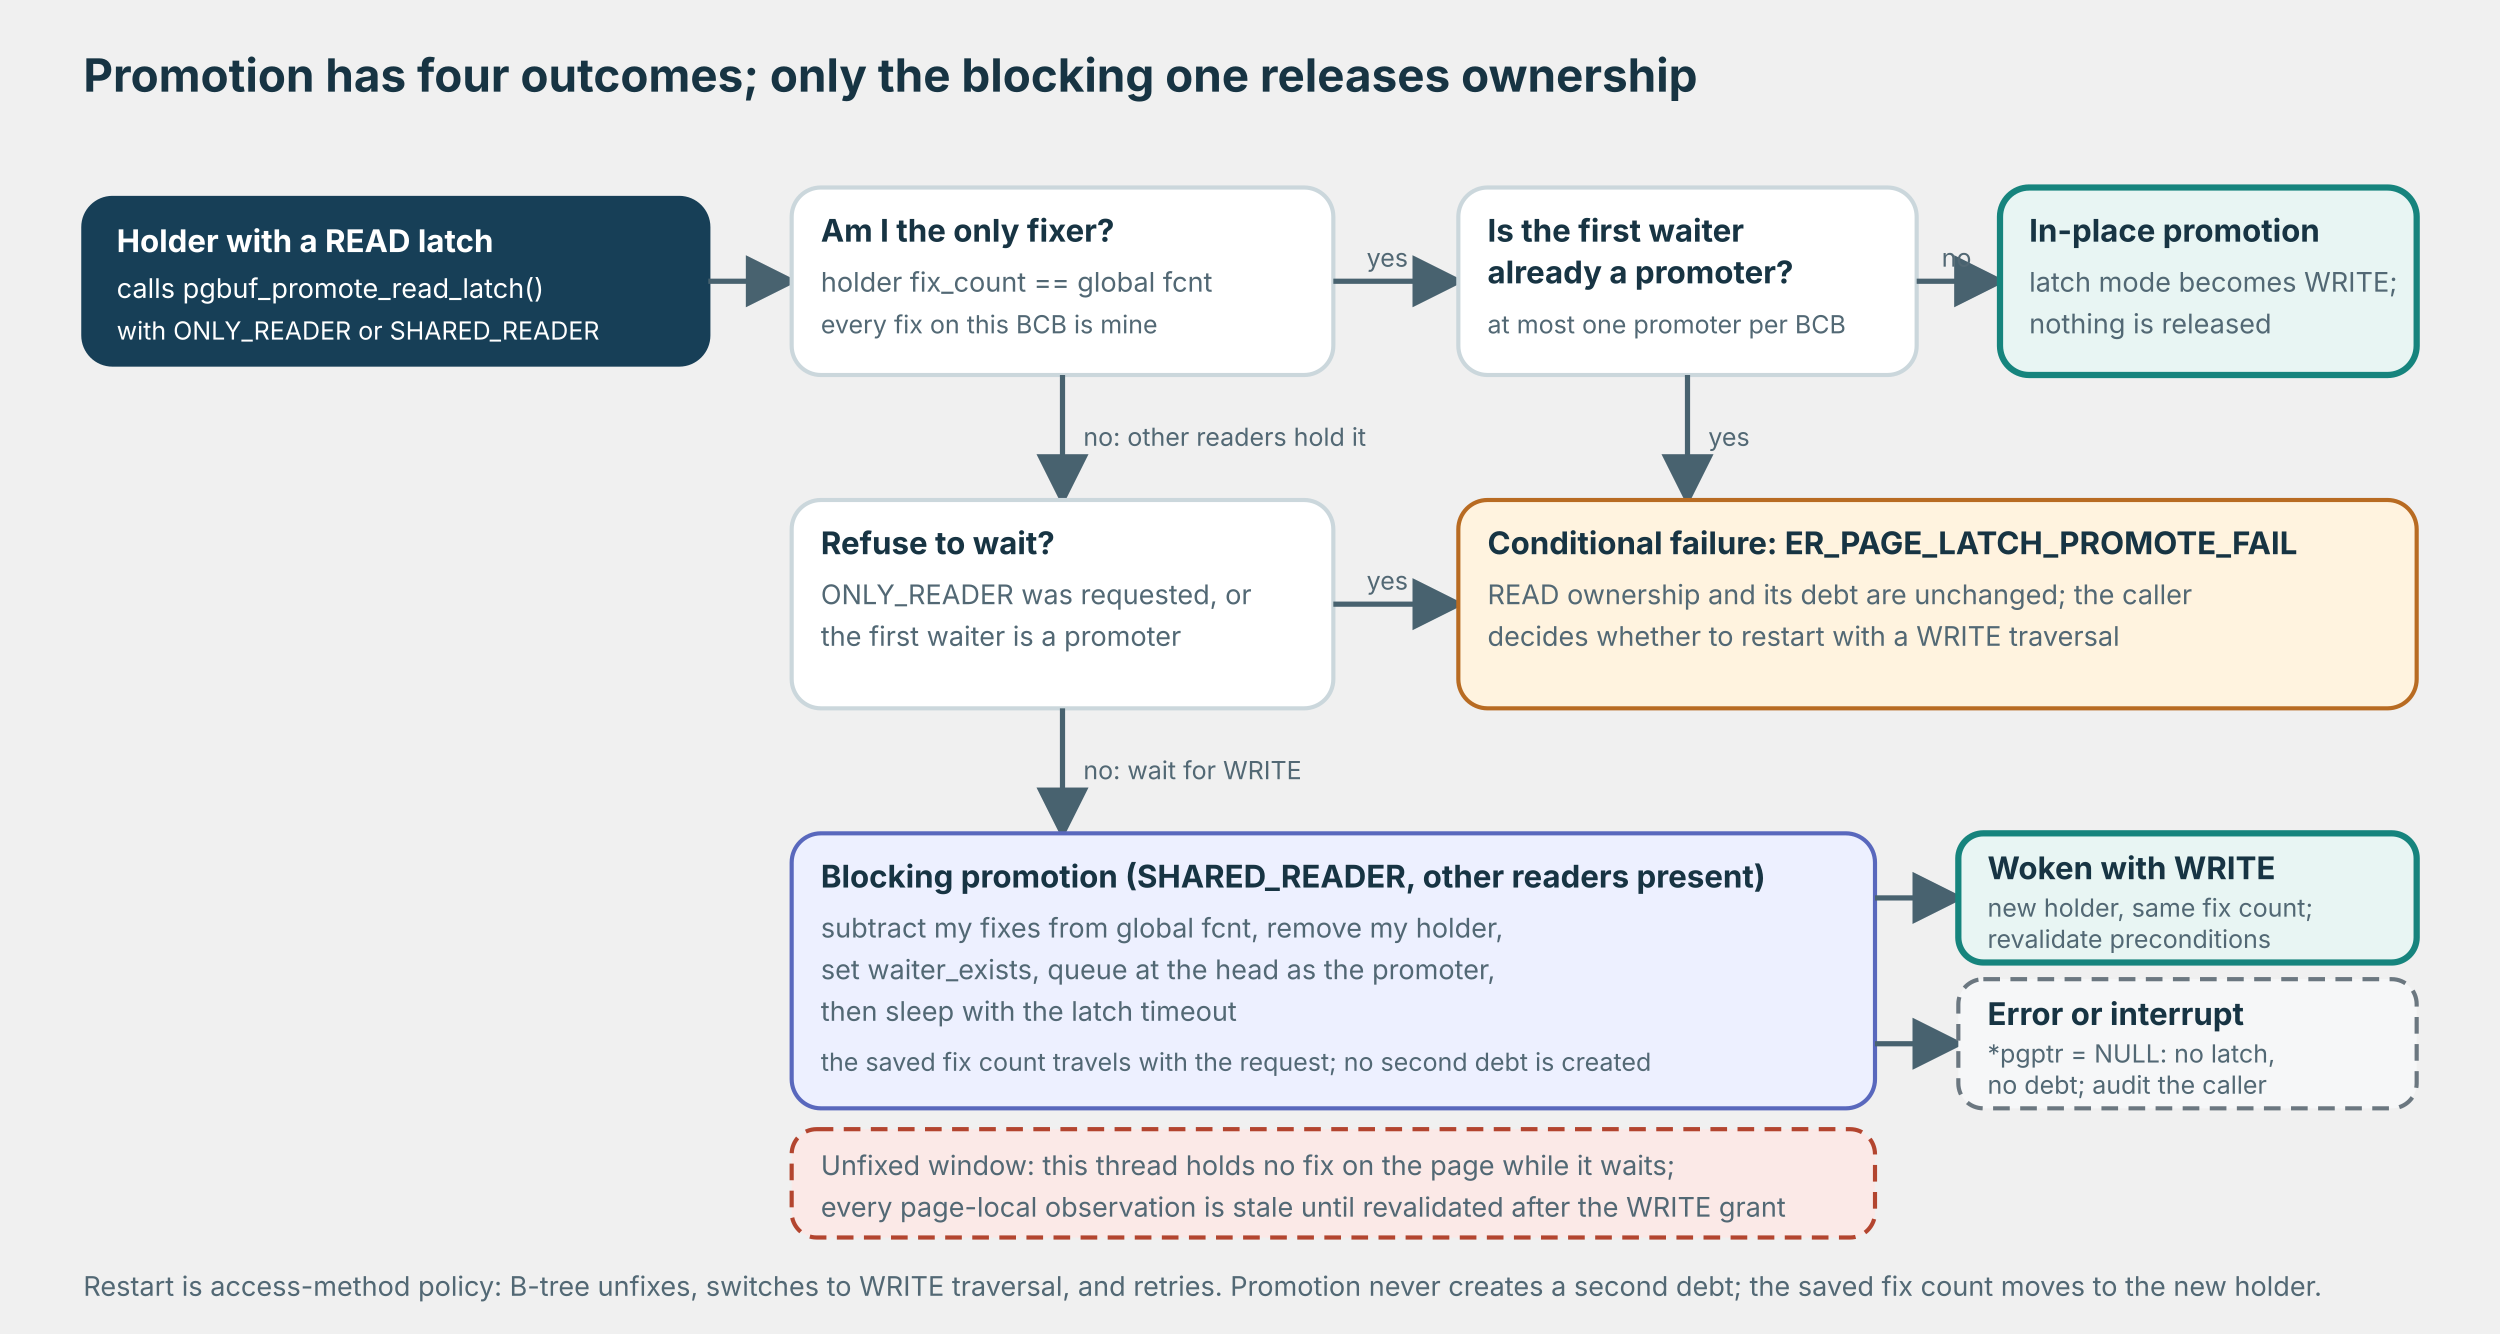
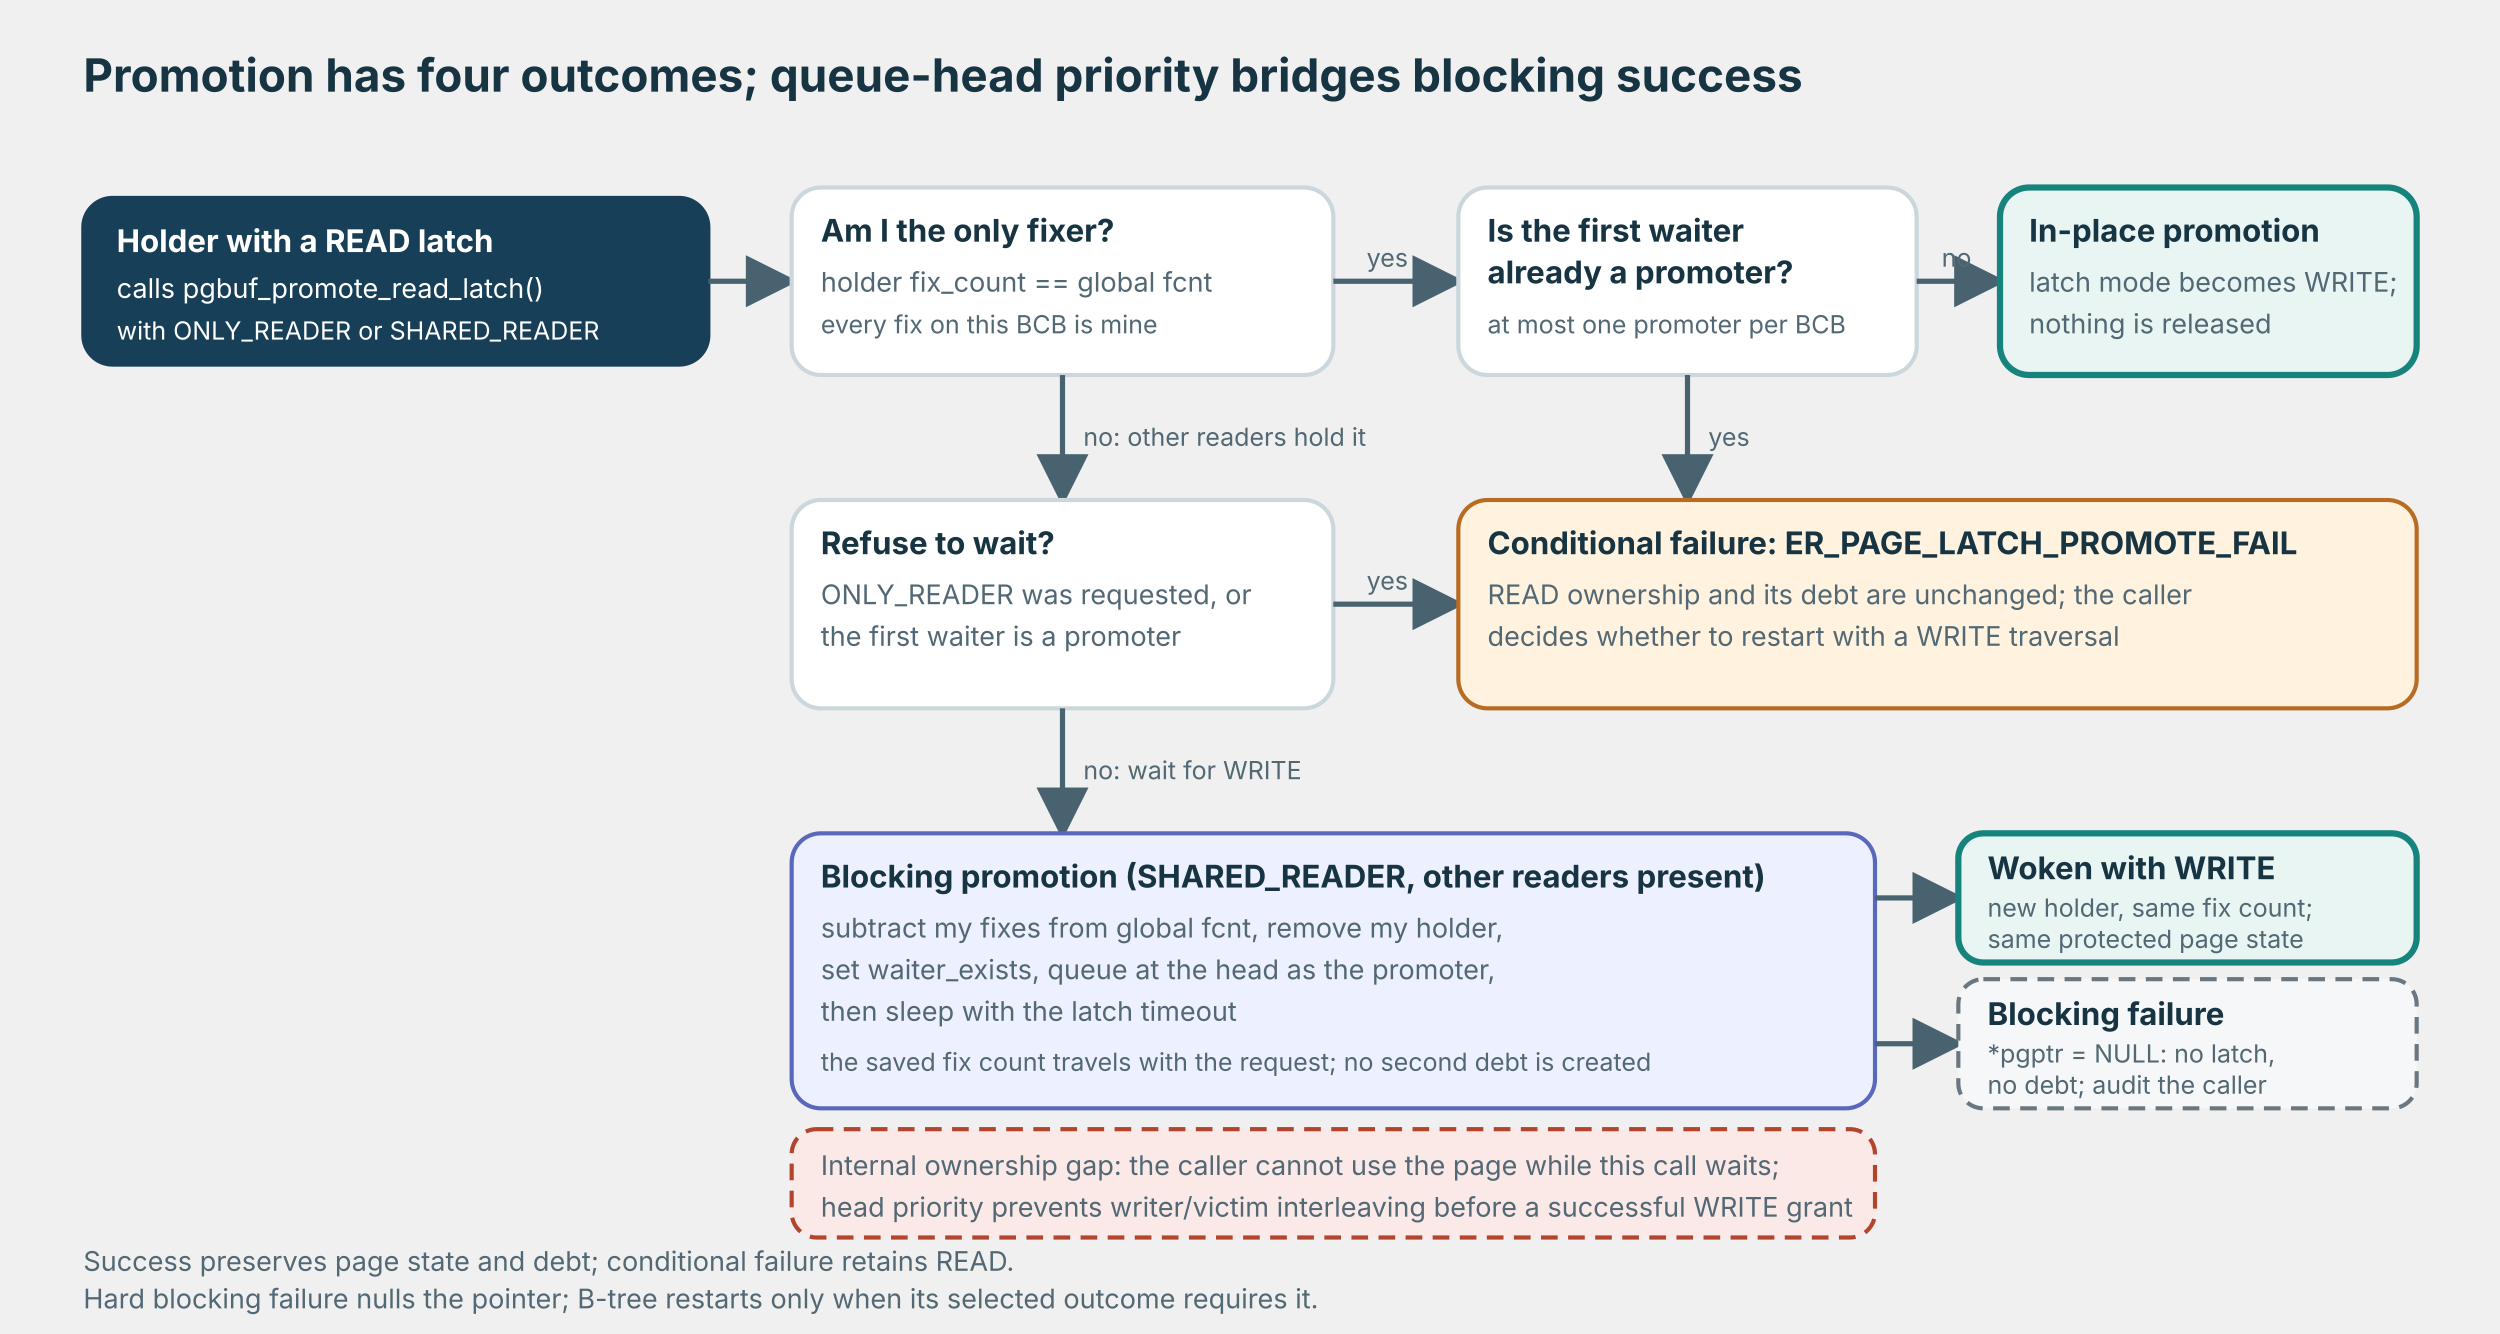
<svg xmlns="http://www.w3.org/2000/svg" width="1200" height="640" viewBox="0 0 1200 640" role="img" aria-labelledby="title desc">
  <defs>
    <marker id="arrow" markerWidth="10" markerHeight="10" refX="8" refY="5" orient="auto">
      <path d="M0,0 L10,5 L0,10 z" fill="#48626f" />
    </marker>
    <style>
      .start{fill:#173f57;stroke:#173f57;stroke-width:2}.step{fill:#fff;stroke:#cbd7dc;stroke-width:2}.ok{fill:#e8f5f3;stroke:#16847d;stroke-width:3}.warn{fill:#fff3df;stroke:#b86b22;stroke-width:2}.block{fill:#edf0ff;stroke:#5968bd;stroke-width:2}.none{fill:#f6f7f8;stroke:#6b7780;stroke-width:2;stroke-dasharray:8 5}.gap{fill:#fbe9e7;stroke:#b3452f;stroke-width:2;stroke-dasharray:8 5}.t{font:700 22px Inter,Arial,sans-serif;fill:#173443}.h{font:700 15px Inter,Arial,sans-serif;fill:#173443}.s{font:13px Inter,Arial,sans-serif;fill:#526874}.tiny{font:12px Inter,Arial,sans-serif;fill:#526874}.w{fill:#fff}.line{fill:none;stroke:#48626f;stroke-width:2.5;marker-end:url(#arrow)}
    </style>
  </defs>
-   <text x="40" y="44" class="t">Promotion has four outcomes; only the blocking one releases ownership</text>
+   <text x="40" y="44" class="t">Promotion has four outcomes; queue-head priority bridges blocking success</text>
  <rect x="40" y="95" width="300" height="80" rx="14" class="start" />
  <text x="56" y="121" class="h w">Holder with a READ latch</text>
  <text x="56" y="143" class="s w">calls pgbuf_promote_read_latch()</text>
  <text x="56" y="163" class="tiny w">with ONLY_READER or SHARED_READER</text>
  <path d="M340 135 H378" class="line" />
  <rect x="380" y="90" width="260" height="90" rx="14" class="step" />
  <text x="394" y="116" class="h">Am I the only fixer?</text>
  <text x="394" y="140" class="s">holder fix_count == global fcnt</text>
  <text x="394" y="160" class="tiny">every fix on this BCB is mine</text>
  <path d="M640 135 H698" class="line" />
  <text x="656" y="128" class="tiny">yes</text>
  <rect x="700" y="90" width="220" height="90" rx="14" class="step" />
  <text x="714" y="116" class="h">Is the first waiter</text>
  <text x="714" y="136" class="h">already a promoter?</text>
  <text x="714" y="160" class="tiny">at most one promoter per BCB</text>
  <path d="M920 135 H958" class="line" />
  <text x="932" y="128" class="tiny">no</text>
  <rect x="960" y="90" width="200" height="90" rx="14" class="ok" />
  <text x="974" y="116" class="h">In-place promotion</text>
  <text x="974" y="140" class="s">latch mode becomes WRITE;</text>
  <text x="974" y="160" class="s">nothing is released</text>
  <path d="M510 180 V238" class="line" />
  <text x="520" y="214" class="tiny">no: other readers hold it</text>
  <rect x="380" y="240" width="260" height="100" rx="14" class="step" />
  <text x="394" y="266" class="h">Refuse to wait?</text>
  <text x="394" y="290" class="s">ONLY_READER was requested, or</text>
  <text x="394" y="310" class="s">the first waiter is a promoter</text>
  <path d="M640 290 H698" class="line" />
  <text x="656" y="283" class="tiny">yes</text>
  <path d="M810 180 V238" class="line" />
  <text x="820" y="214" class="tiny">yes</text>
  <rect x="700" y="240" width="460" height="100" rx="14" class="warn" />
  <text x="714" y="266" class="h">Conditional failure: ER_PAGE_LATCH_PROMOTE_FAIL</text>
  <text x="714" y="290" class="s">READ ownership and its debt are unchanged; the caller</text>
  <text x="714" y="310" class="s">decides whether to restart with a WRITE traversal</text>
  <path d="M510 340 V398" class="line" />
  <text x="520" y="374" class="tiny">no: wait for WRITE</text>
  <rect x="380" y="400" width="520" height="132" rx="14" class="block" />
  <text x="394" y="426" class="h">Blocking promotion (SHARED_READER, other readers present)</text>
  <text x="394" y="450" class="s">subtract my fixes from global fcnt, remove my holder,</text>
  <text x="394" y="470" class="s">set waiter_exists, queue at the head as the promoter,</text>
  <text x="394" y="490" class="s">then sleep with the latch timeout</text>
  <text x="394" y="514" class="tiny">the saved fix count travels with the request; no second debt is created</text>
  <path d="M900 431 H938" class="line" />
  <rect x="940" y="400" width="220" height="62" rx="12" class="ok" />
  <text x="954" y="422" class="h">Woken with WRITE</text>
  <text x="954" y="440" class="tiny">new holder, same fix count;</text>
-   <text x="954" y="455" class="tiny">revalidate preconditions</text>
+   <text x="954" y="455" class="tiny">same protected page state</text>
  <path d="M900 501 H938" class="line" />
  <rect x="940" y="470" width="220" height="62" rx="12" class="none" />
-   <text x="954" y="492" class="h">Error or interrupt</text>
+   <text x="954" y="492" class="h">Blocking failure</text>
  <text x="954" y="510" class="tiny">*pgptr = NULL: no latch,</text>
  <text x="954" y="525" class="tiny">no debt; audit the caller</text>
  <rect x="380" y="542" width="520" height="52" rx="12" class="gap" />
-   <text x="394" y="564" class="s">Unfixed window: this thread holds no fix on the page while it waits;</text>
-   <text x="394" y="584" class="s">every page-local observation is stale until revalidated after the WRITE grant</text>
-   <text x="40" y="622" class="s">Restart is access-method policy: B-tree unfixes, switches to WRITE traversal, and retries. Promotion never creates a second debt; the saved fix count moves to the new holder.</text>
+   <text x="394" y="564" class="s">Internal ownership gap: the caller cannot use the page while this call waits;</text>
+   <text x="394" y="584" class="s">head priority prevents writer/victim interleaving before a successful WRITE grant</text>
+   <text x="40" y="610" class="s">Success preserves page state and debt; conditional failure retains READ.</text>
+   <text x="40" y="628" class="s">Hard blocking failure nulls the pointer; B-tree restarts only when its selected outcome requires it.</text>
</svg>
